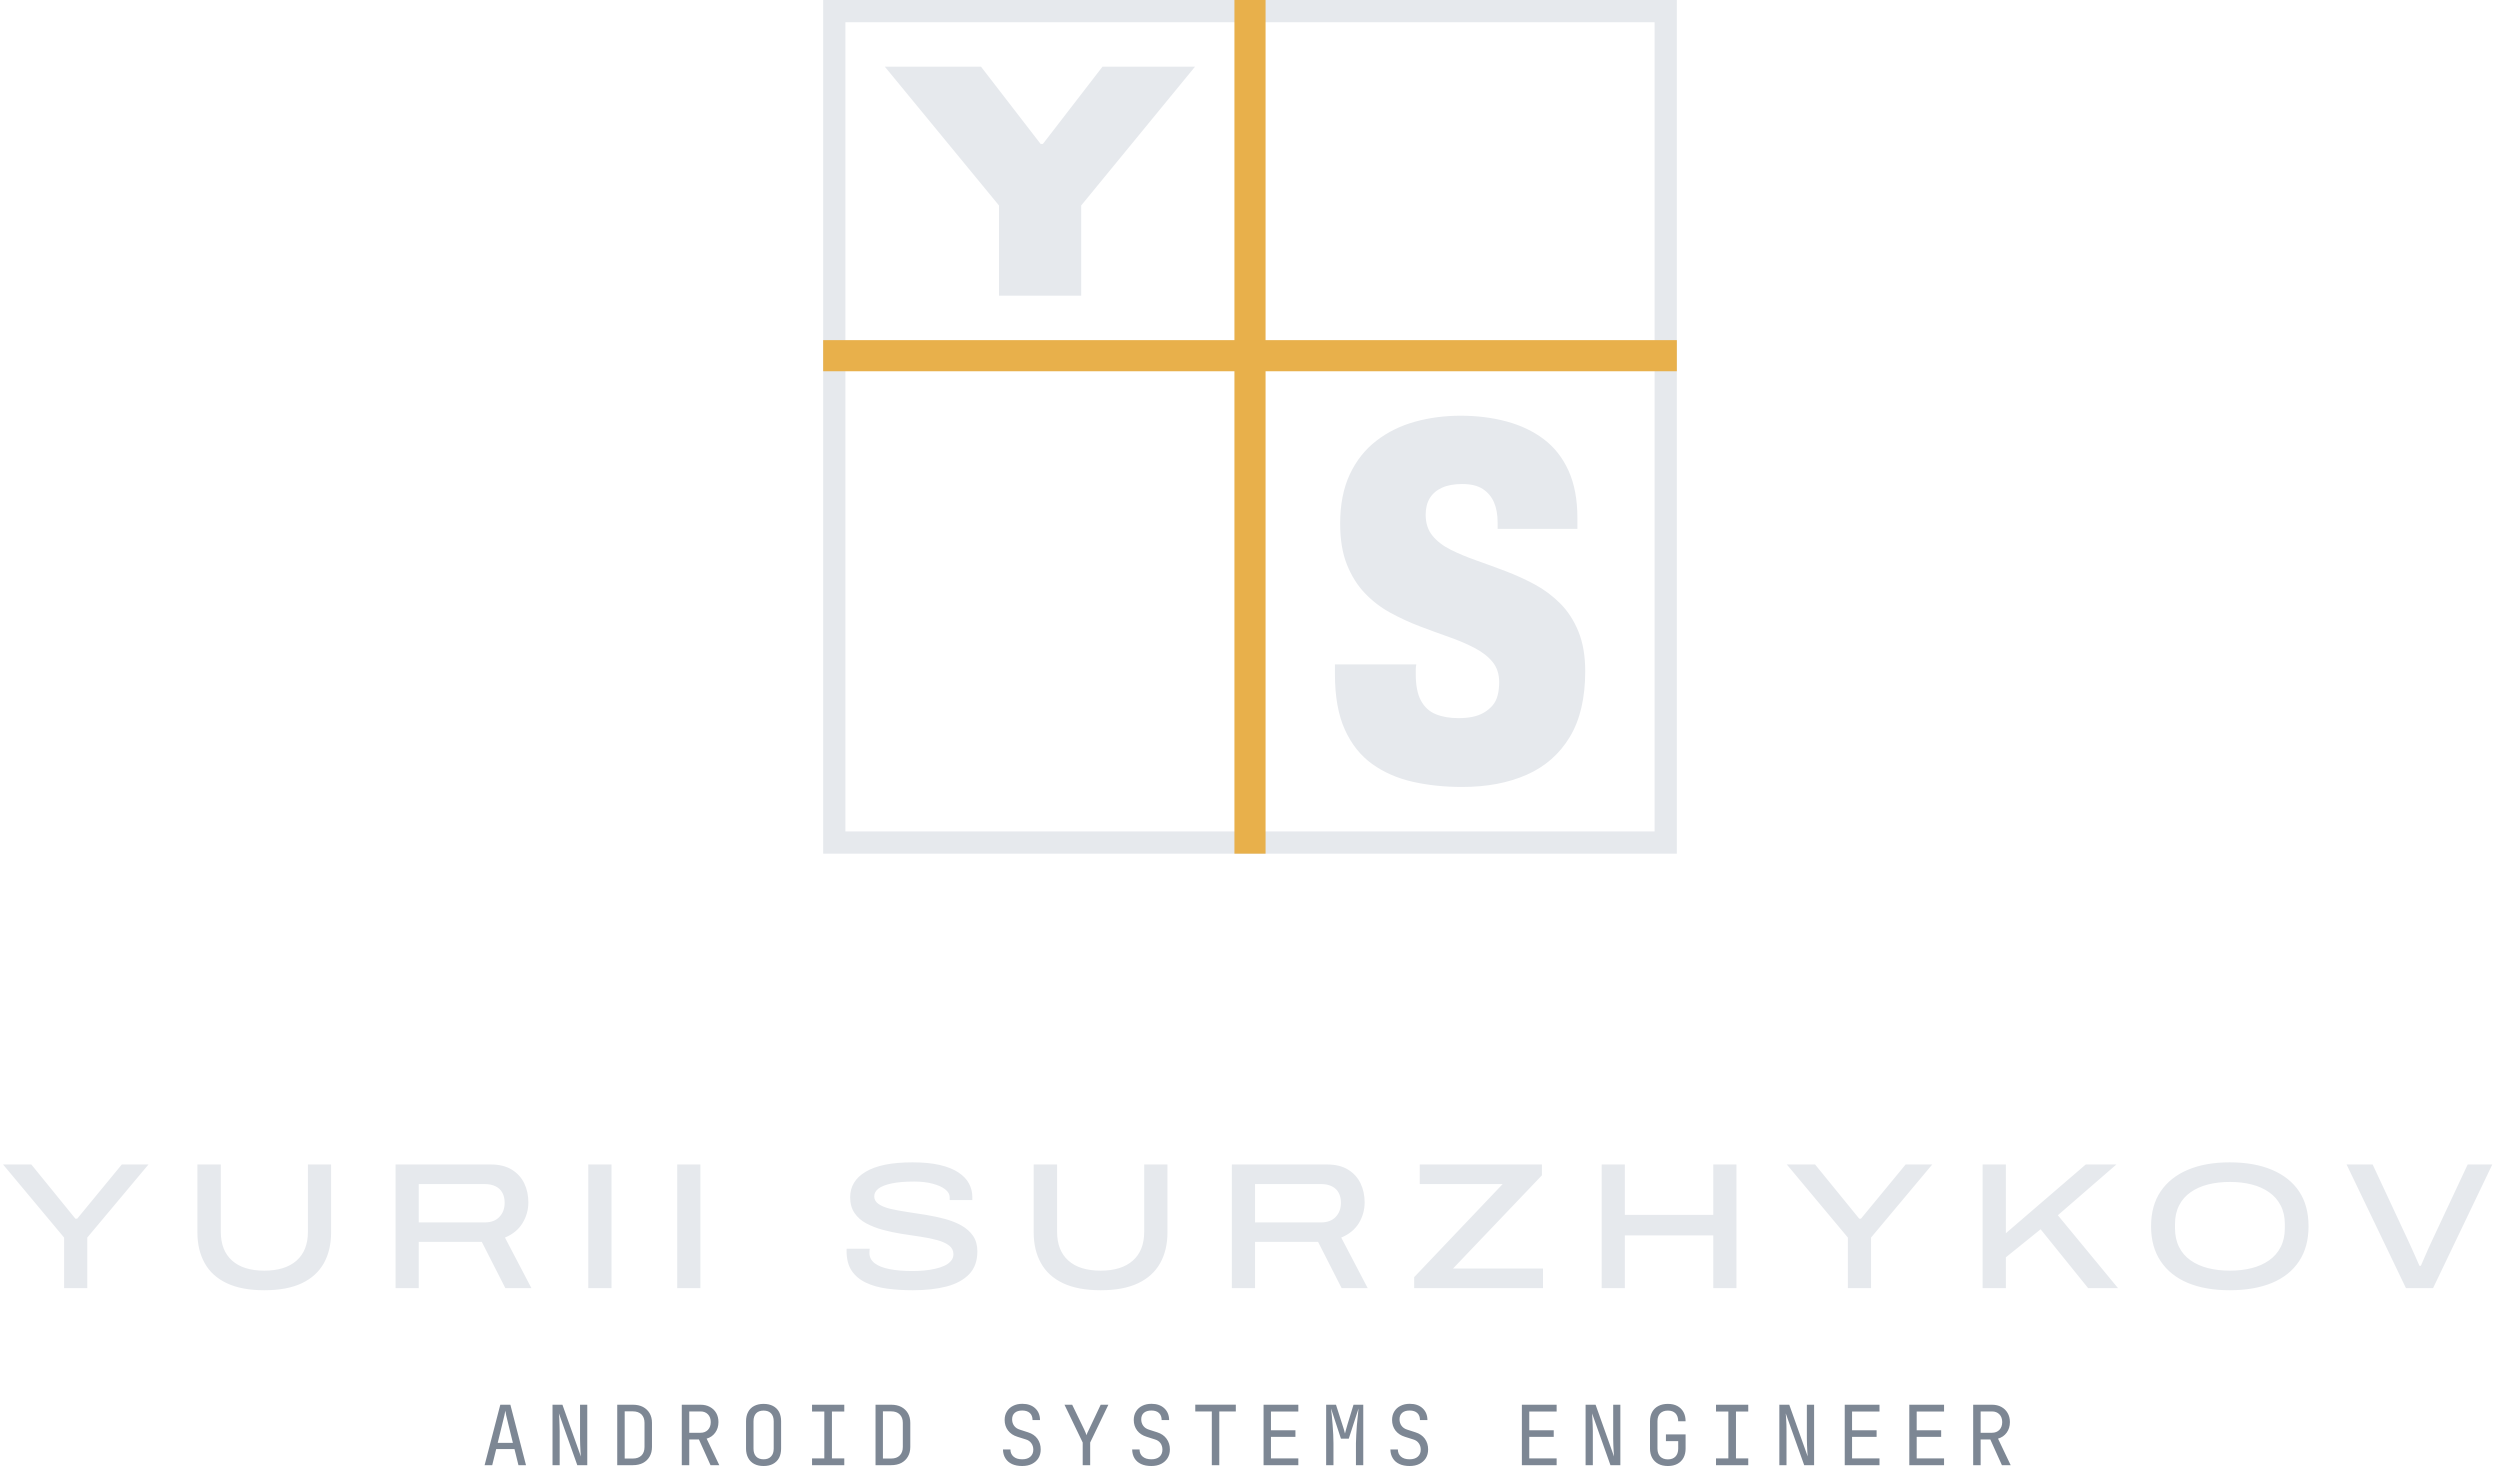
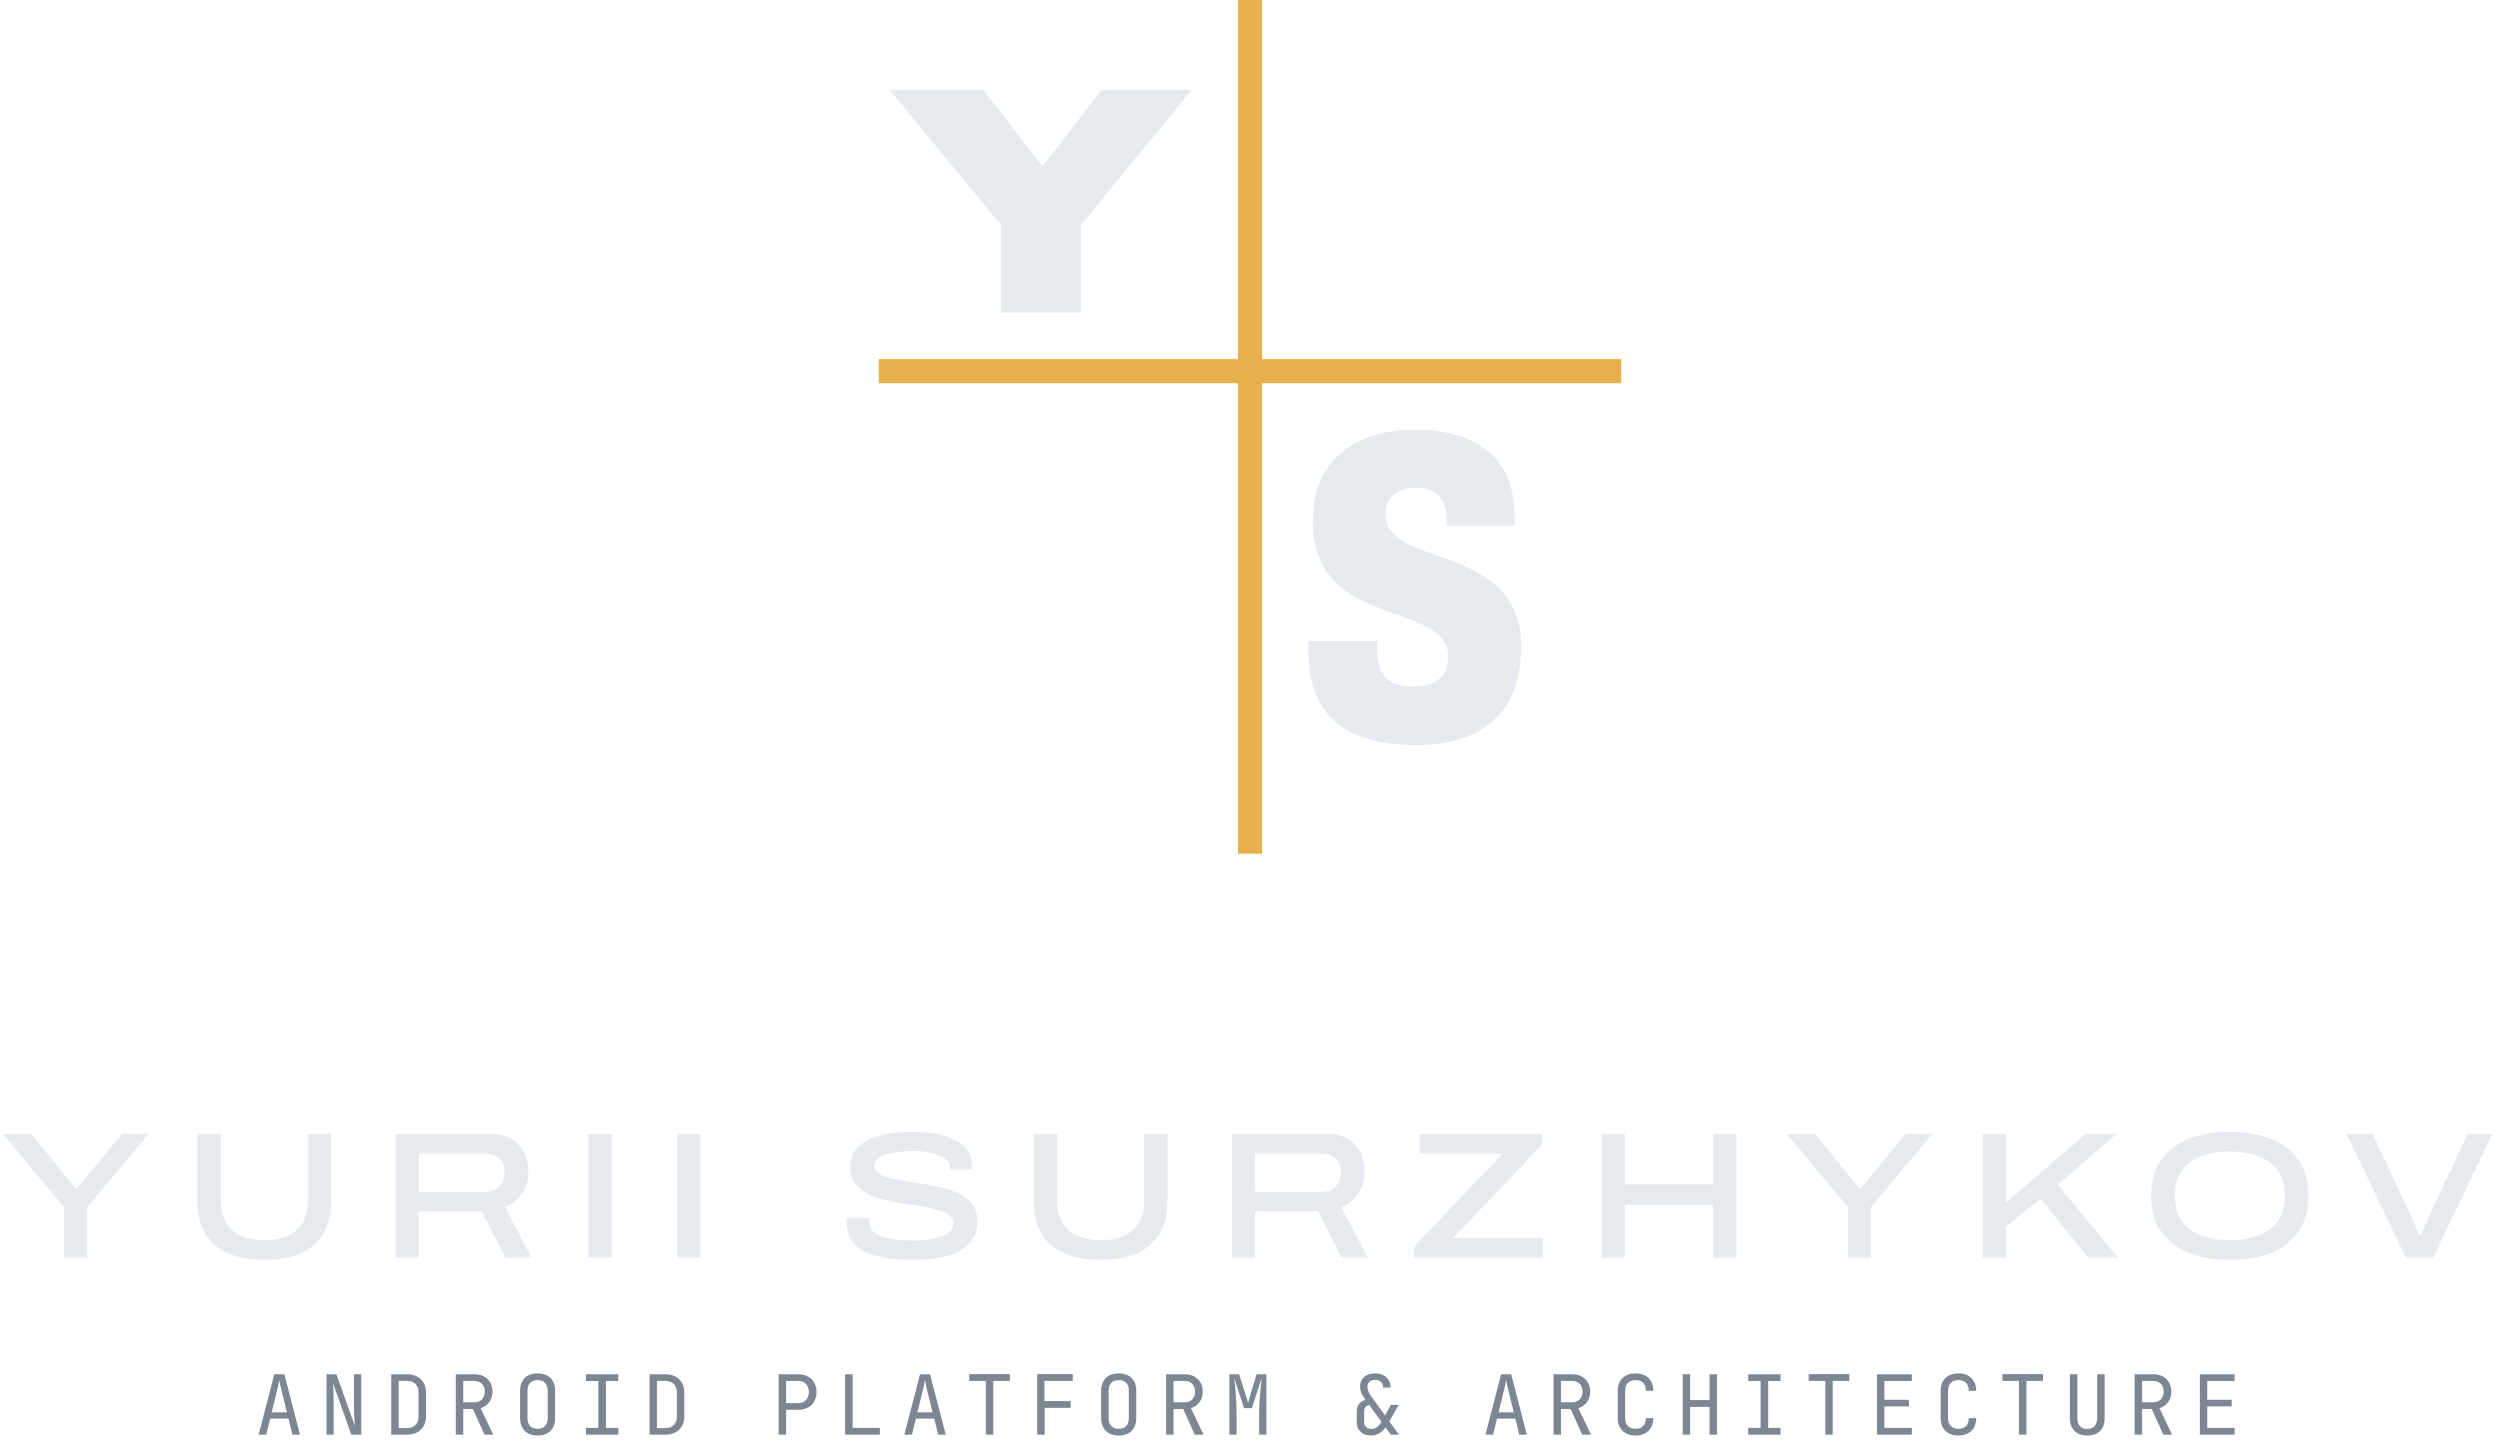
- <svg xmlns="http://www.w3.org/2000/svg" width="328" height="193" viewBox="0 0 328 193">
-   <g transform="translate(108 0) scale(1.166667)">
-     <rect x="1.25" y="1.25" width="93.5" height="93.5" fill="none" stroke="#E6E9ED" stroke-width="2.5" />
-     <rect x="46.25" y="0" width="3.5" height="96" fill="#E8B04B" />
-     <rect x="0" y="38.25" width="96" height="3.5" fill="#E8B04B" />
-     <path d="M29.016 33.250L19.771 33.250L19.771 23.107L6.934 7.500L17.750 7.500L24.450 16.183L24.712 16.183L31.411 7.500L41.816 7.500L29.016 23.107" fill="#E6E9ED" />
-     <path d="M71.860 88.500Q68.869 88.500 66.289 87.914Q63.709 87.327 61.745 85.920Q59.780 84.513 58.666 82.050Q57.552 79.587 57.552 75.834Q57.552 75.658 57.552 75.307Q57.552 74.955 57.552 74.720L66.699 74.720Q66.641 75.013 66.641 75.307Q66.641 75.600 66.641 75.834Q66.641 77.711 67.227 78.795Q67.814 79.880 68.898 80.320Q69.983 80.760 71.449 80.760Q72.329 80.760 73.032 80.613Q73.736 80.467 74.293 80.144Q74.850 79.822 75.261 79.353Q75.671 78.883 75.847 78.209Q76.023 77.535 76.023 76.714Q76.023 75.365 75.290 74.456Q74.557 73.547 73.267 72.873Q71.977 72.199 70.394 71.642Q68.810 71.085 67.110 70.440Q65.409 69.795 63.797 68.915Q62.184 68.035 60.924 66.716Q59.663 65.397 58.901 63.491Q58.138 61.585 58.138 58.888Q58.138 55.663 59.223 53.347Q60.308 51.031 62.214 49.565Q64.119 48.099 66.553 47.424Q68.986 46.750 71.684 46.750Q74.440 46.750 76.844 47.395Q79.248 48.040 81.036 49.389Q82.825 50.737 83.822 52.936Q84.818 55.135 84.818 58.243L84.818 59.474L75.847 59.474L75.847 58.771Q75.847 57.422 75.436 56.484Q75.026 55.546 74.176 54.989Q73.325 54.432 71.860 54.432Q70.511 54.432 69.602 54.842Q68.693 55.252 68.224 56.015Q67.755 56.777 67.755 57.891Q67.755 59.298 68.517 60.237Q69.279 61.175 70.570 61.820Q71.860 62.465 73.443 63.022Q75.026 63.579 76.726 64.224Q78.427 64.869 80.010 65.719Q81.593 66.570 82.883 67.860Q84.173 69.150 84.936 71.026Q85.698 72.902 85.698 75.482Q85.698 79.998 83.968 82.871Q82.238 85.744 79.131 87.122Q76.023 88.500 71.860 88.500" fill="#E6E9ED" />
+ <svg xmlns="http://www.w3.org/2000/svg" width="328" height="189" viewBox="0 0 328 189">
+   <g transform="translate(115.3043 0) scale(1.217391)">
+     <rect x="38.7" y="0" width="2.6" height="92" fill="#E8B04B" />
+     <rect x="0" y="38.7" width="80" height="2.6" fill="#E8B04B" />
+     <path d="M21.770 33.700L13.153 33.700L13.153 24.247L1.188 9.700L11.270 9.700L17.514 17.793L17.758 17.793L24.002 9.700L33.700 9.700L21.770 24.247 M57.952 80.300Q55.516 80.300 53.415 79.822Q51.314 79.345 49.714 78.199Q48.115 77.053 47.207 75.047Q46.300 73.042 46.300 69.985Q46.300 69.842 46.300 69.556Q46.300 69.269 46.300 69.078L53.749 69.078Q53.702 69.317 53.702 69.556Q53.702 69.794 53.702 69.985Q53.702 71.513 54.179 72.397Q54.657 73.280 55.540 73.638Q56.424 73.997 57.617 73.997Q58.334 73.997 58.907 73.877Q59.480 73.758 59.933 73.495Q60.387 73.233 60.721 72.851Q61.056 72.469 61.199 71.919Q61.342 71.370 61.342 70.702Q61.342 69.603 60.745 68.863Q60.148 68.123 59.098 67.574Q58.047 67.025 56.758 66.571Q55.469 66.117 54.084 65.592Q52.699 65.067 51.386 64.351Q50.072 63.634 49.046 62.560Q48.019 61.485 47.398 59.933Q46.778 58.381 46.778 56.185Q46.778 53.558 47.661 51.672Q48.544 49.786 50.096 48.592Q51.648 47.398 53.630 46.849Q55.612 46.300 57.808 46.300Q60.053 46.300 62.011 46.825Q63.969 47.351 65.425 48.449Q66.881 49.547 67.693 51.338Q68.505 53.129 68.505 55.660L68.505 56.662L61.199 56.662L61.199 56.089Q61.199 54.991 60.865 54.227Q60.530 53.463 59.838 53.009Q59.146 52.556 57.952 52.556Q56.853 52.556 56.113 52.890Q55.373 53.224 54.991 53.845Q54.609 54.466 54.609 55.373Q54.609 56.519 55.230 57.283Q55.851 58.047 56.901 58.572Q57.952 59.098 59.241 59.551Q60.530 60.005 61.915 60.530Q63.300 61.056 64.589 61.748Q65.879 62.440 66.929 63.491Q67.980 64.542 68.601 66.070Q69.221 67.598 69.221 69.699Q69.221 73.376 67.813 75.716Q66.404 78.056 63.873 79.178Q61.342 80.300 57.952 80.300" fill="#E6E9ED" />
  </g>
-   <path d="M11.45 169L8.41 169L8.41 162.37L0.40 152.78L4.11 152.78L9.89 159.89L10.13 159.89L15.98 152.78L19.48 152.78L11.45 162.37M34.68 169.28Q31.71 169.28 29.76 168.36Q27.81 167.44 26.86 165.73Q25.90 164.02 25.90 161.70L25.90 152.78L28.97 152.78L28.97 161.61Q28.97 164.07 30.45 165.39Q31.92 166.71 34.68 166.71Q37.42 166.71 38.91 165.39Q40.40 164.07 40.40 161.61L40.40 152.78L43.44 152.78L43.44 161.70Q43.44 164.02 42.49 165.73Q41.53 167.44 39.60 168.36Q37.66 169.28 34.68 169.28M54.94 169L51.90 169L51.90 152.78L64.39 152.78Q66.04 152.78 67.14 153.45Q68.24 154.13 68.78 155.25Q69.32 156.37 69.32 157.76Q69.32 159.22 68.55 160.48Q67.79 161.73 66.25 162.37L69.72 169L66.30 169L63.21 162.93L54.94 162.93L54.94 169M54.94 155.35L54.94 160.38L63.61 160.38Q64.84 160.38 65.52 159.66Q66.21 158.94 66.21 157.81Q66.21 157.03 65.91 156.49Q65.62 155.94 65.03 155.65Q64.43 155.35 63.61 155.35M80.23 169L77.18 169L77.18 152.78L80.23 152.78M91.89 169L88.85 169L88.85 152.78L91.89 152.78M119.76 169.28Q117.98 169.28 116.40 169.07Q114.82 168.86 113.62 168.29Q112.41 167.72 111.74 166.72Q111.07 165.72 111.07 164.11Q111.07 164.04 111.07 163.96Q111.07 163.88 111.09 163.83L114.11 163.83Q114.09 163.92 114.08 164.07Q114.07 164.21 114.07 164.40Q114.07 165.20 114.75 165.73Q115.43 166.26 116.71 166.51Q117.98 166.76 119.71 166.76Q120.49 166.76 121.25 166.69Q122.02 166.62 122.71 166.46Q123.39 166.31 123.92 166.06Q124.45 165.81 124.77 165.43Q125.09 165.06 125.09 164.56Q125.09 163.85 124.53 163.42Q123.96 162.98 122.99 162.71Q122.02 162.44 120.81 162.26Q119.59 162.08 118.30 161.88Q117.02 161.68 115.81 161.35Q114.61 161.02 113.64 160.50Q112.67 159.98 112.11 159.14Q111.54 158.30 111.54 157.08Q111.54 156.01 112.05 155.18Q112.55 154.34 113.57 153.74Q114.58 153.13 116.12 152.81Q117.65 152.50 119.73 152.50Q121.83 152.50 123.32 152.85Q124.81 153.20 125.75 153.83Q126.70 154.46 127.13 155.28Q127.57 156.11 127.57 157.05L127.57 157.45L124.60 157.45L124.60 157.08Q124.60 156.51 124.02 156.05Q123.44 155.59 122.39 155.31Q121.34 155.02 119.94 155.02Q118.13 155.02 116.97 155.27Q115.81 155.52 115.26 155.94Q114.70 156.37 114.70 156.96Q114.70 157.57 115.26 157.96Q115.81 158.35 116.78 158.59Q117.75 158.82 118.96 159Q120.18 159.18 121.47 159.39Q122.75 159.60 123.96 159.92Q125.16 160.24 126.13 160.78Q127.10 161.33 127.67 162.15Q128.23 162.98 128.23 164.18Q128.23 166.05 127.16 167.17Q126.08 168.29 124.18 168.79Q122.28 169.28 119.76 169.28M144.41 169.28Q141.43 169.28 139.48 168.36Q137.53 167.44 136.58 165.73Q135.62 164.02 135.62 161.70L135.62 152.78L138.69 152.78L138.69 161.61Q138.69 164.07 140.17 165.39Q141.64 166.71 144.41 166.71Q147.14 166.71 148.63 165.39Q150.12 164.07 150.12 161.61L150.12 152.78L153.17 152.78L153.17 161.70Q153.17 164.02 152.21 165.73Q151.25 167.44 149.32 168.36Q147.38 169.28 144.41 169.28M164.66 169L161.62 169L161.62 152.78L174.11 152.78Q175.76 152.78 176.86 153.45Q177.96 154.13 178.50 155.25Q179.04 156.37 179.04 157.76Q179.04 159.22 178.28 160.48Q177.51 161.73 175.97 162.37L179.44 169L176.02 169L172.93 162.93L164.66 162.93L164.66 169M164.66 155.35L164.66 160.38L173.33 160.38Q174.56 160.38 175.24 159.66Q175.93 158.94 175.93 157.81Q175.93 157.03 175.63 156.49Q175.34 155.94 174.75 155.65Q174.16 155.35 173.33 155.35M202.44 169L185.54 169L185.54 167.56L197.15 155.35L186.27 155.35L186.27 152.78L202.30 152.78L202.30 154.20L190.64 166.43L202.44 166.43M213.18 169L210.14 169L210.14 152.78L213.18 152.78L213.18 159.39L224.78 159.39L224.78 152.78L227.82 152.78L227.82 169L224.78 169L224.78 162.08L213.18 162.08M245.48 169L242.44 169L242.44 162.37L234.43 152.78L238.14 152.78L243.93 159.89L244.16 159.89L250.02 152.78L253.51 152.78L245.48 162.37M263.17 169L260.12 169L260.12 152.78L263.17 152.78L263.17 161.80L273.65 152.78L277.67 152.78L269.99 159.44L277.88 169L273.96 169L267.73 161.28L263.17 164.96M292.54 169.28Q289.35 169.28 287.04 168.32Q284.73 167.35 283.48 165.47Q282.22 163.59 282.22 160.90Q282.22 158.16 283.48 156.31Q284.73 154.46 287.04 153.48Q289.35 152.50 292.54 152.50Q295.75 152.50 298.08 153.48Q300.40 154.46 301.64 156.31Q302.88 158.16 302.88 160.90Q302.88 163.59 301.64 165.47Q300.40 167.35 298.08 168.32Q295.75 169.28 292.54 169.28M292.57 166.71Q294.10 166.71 295.41 166.38Q296.72 166.05 297.70 165.36Q298.68 164.68 299.22 163.62Q299.77 162.55 299.77 161.14L299.77 160.59Q299.77 159.20 299.22 158.15Q298.68 157.10 297.70 156.42Q296.72 155.73 295.41 155.40Q294.10 155.07 292.57 155.07Q291.01 155.07 289.70 155.40Q288.39 155.73 287.41 156.42Q286.43 157.10 285.90 158.15Q285.36 159.20 285.36 160.59L285.36 161.14Q285.36 162.55 285.90 163.62Q286.43 164.68 287.41 165.36Q288.39 166.05 289.70 166.38Q291.01 166.71 292.57 166.71M319.22 169L315.66 169L307.87 152.78L311.29 152.78L315.85 162.55Q316.11 163.07 316.39 163.72Q316.67 164.37 316.96 165Q317.24 165.62 317.43 166.07L317.62 166.07Q317.81 165.65 318.07 165.03Q318.32 164.42 318.62 163.77Q318.92 163.12 319.17 162.58L323.76 152.78L326.99 152.78" fill="#E6E9ED" />
-   <path d="M64.58 192.23L63.58 192.23L65.64 184.30L66.96 184.30L69.01 192.23L68.02 192.23L67.50 190.12L65.10 190.12L64.58 192.23M65.90 186.84L65.30 189.30L67.29 189.30L66.69 186.85Q66.51 186.16 66.41 185.69Q66.32 185.22 66.30 185.08Q66.27 185.22 66.18 185.69Q66.08 186.16 65.90 186.84M73.43 192.23L72.49 192.23L72.49 184.30L73.79 184.30L76.21 191.09Q76.19 190.82 76.16 190.42Q76.14 190.02 76.12 189.58Q76.10 189.14 76.10 188.75L76.10 184.30L77.05 184.30L77.05 192.23L75.74 192.23L73.33 185.44Q73.36 185.70 73.38 186.10Q73.40 186.49 73.41 186.93Q73.43 187.37 73.43 187.78M83.03 192.23L80.98 192.23L80.98 184.30L83.03 184.30Q83.80 184.30 84.36 184.59Q84.92 184.89 85.23 185.42Q85.54 185.95 85.54 186.68L85.54 189.84Q85.54 190.57 85.23 191.10Q84.92 191.64 84.36 191.94Q83.80 192.23 83.03 192.23M81.96 185.17L81.96 191.36L83.03 191.36Q83.75 191.36 84.16 190.96Q84.56 190.56 84.56 189.84L84.56 186.68Q84.56 185.97 84.16 185.57Q83.75 185.17 83.03 185.17M90.43 192.23L89.45 192.23L89.45 184.30L91.91 184.30Q92.61 184.30 93.14 184.59Q93.68 184.88 93.97 185.39Q94.26 185.90 94.26 186.58Q94.26 187.38 93.84 187.96Q93.43 188.54 92.71 188.75L94.37 192.23L93.22 192.23L91.70 188.86L90.43 188.86L90.43 192.23M90.43 185.18L90.43 187.98L91.91 187.98Q92.51 187.98 92.88 187.60Q93.25 187.21 93.25 186.58Q93.25 185.94 92.88 185.56Q92.51 185.18 91.91 185.18M100.18 192.34Q99.47 192.34 98.95 192.07Q98.43 191.79 98.16 191.28Q97.88 190.76 97.88 190.06L97.88 186.47Q97.88 185.76 98.16 185.24Q98.43 184.73 98.95 184.46Q99.47 184.19 100.18 184.19Q100.90 184.19 101.41 184.46Q101.93 184.73 102.21 185.24Q102.48 185.76 102.48 186.46L102.48 190.06Q102.48 190.76 102.21 191.28Q101.93 191.79 101.41 192.07Q100.90 192.34 100.18 192.34M100.18 191.46Q100.82 191.46 101.16 191.09Q101.51 190.73 101.51 190.06L101.51 186.47Q101.51 185.80 101.16 185.43Q100.82 185.07 100.18 185.07Q99.55 185.07 99.20 185.43Q98.86 185.80 98.86 186.47L98.86 190.06Q98.86 190.73 99.20 191.09Q99.55 191.46 100.18 191.46M110.77 192.23L106.54 192.23L106.54 191.34L108.15 191.34L108.15 185.19L106.54 185.19L106.54 184.30L110.77 184.30L110.77 185.19L109.15 185.19L109.15 191.34L110.77 191.34M116.92 192.23L114.87 192.23L114.87 184.30L116.92 184.30Q117.69 184.30 118.25 184.59Q118.81 184.89 119.12 185.42Q119.43 185.95 119.43 186.68L119.43 189.84Q119.43 190.57 119.12 191.10Q118.81 191.64 118.25 191.94Q117.69 192.23 116.92 192.23M115.84 185.17L115.84 191.36L116.92 191.36Q117.64 191.36 118.04 190.96Q118.45 190.56 118.45 189.84L118.45 186.68Q118.45 185.97 118.04 185.57Q117.64 185.17 116.92 185.17M134.11 192.34Q133.33 192.34 132.77 192.08Q132.21 191.82 131.91 191.33Q131.60 190.84 131.59 190.17L132.57 190.17Q132.57 190.76 132.98 191.11Q133.38 191.46 134.11 191.46Q134.80 191.46 135.18 191.12Q135.57 190.78 135.57 190.19Q135.57 189.71 135.31 189.35Q135.06 188.99 134.58 188.85L133.50 188.51Q132.69 188.26 132.25 187.68Q131.81 187.09 131.81 186.30Q131.81 185.66 132.10 185.19Q132.39 184.71 132.91 184.45Q133.43 184.18 134.13 184.18Q135.18 184.18 135.81 184.76Q136.44 185.34 136.45 186.31L135.47 186.31Q135.47 185.72 135.12 185.39Q134.76 185.06 134.12 185.06Q133.49 185.06 133.14 185.36Q132.79 185.67 132.79 186.21Q132.79 186.70 133.05 187.06Q133.31 187.42 133.80 187.57L134.88 187.92Q135.68 188.17 136.11 188.76Q136.54 189.36 136.54 190.17Q136.54 190.82 136.24 191.31Q135.94 191.79 135.39 192.07Q134.84 192.34 134.11 192.34M143.03 192.23L142.05 192.23L142.05 189.26L139.66 184.30L140.67 184.30L142.25 187.56Q142.38 187.83 142.45 188.02Q142.53 188.21 142.55 188.30Q142.57 188.21 142.65 188.02Q142.74 187.83 142.87 187.56L144.41 184.30L145.42 184.30L143.03 189.26M151.06 192.34Q150.27 192.34 149.71 192.08Q149.15 191.82 148.85 191.33Q148.55 190.84 148.54 190.17L149.51 190.17Q149.51 190.76 149.92 191.11Q150.33 191.46 151.06 191.46Q151.74 191.46 152.13 191.12Q152.51 190.78 152.51 190.19Q152.51 189.71 152.26 189.35Q152 188.99 151.52 188.85L150.45 188.51Q149.63 188.26 149.19 187.68Q148.75 187.09 148.75 186.30Q148.75 185.66 149.04 185.19Q149.33 184.71 149.85 184.45Q150.37 184.18 151.08 184.18Q152.12 184.18 152.75 184.76Q153.38 185.34 153.39 186.31L152.41 186.31Q152.41 185.72 152.06 185.39Q151.71 185.06 151.07 185.06Q150.44 185.06 150.08 185.36Q149.73 185.67 149.73 186.21Q149.73 186.70 149.99 187.06Q150.25 187.42 150.74 187.57L151.83 187.92Q152.62 188.17 153.05 188.76Q153.49 189.36 153.49 190.17Q153.49 190.82 153.18 191.31Q152.88 191.79 152.33 192.07Q151.78 192.34 151.06 192.34M159.97 192.23L158.99 192.23L158.99 185.18L156.82 185.18L156.82 184.29L162.14 184.29L162.14 185.18L159.97 185.18M170.34 192.23L165.78 192.23L165.78 184.30L170.34 184.30L170.34 185.19L166.75 185.19L166.75 187.65L169.96 187.65L169.96 188.52L166.75 188.52L166.75 191.34L170.34 191.34M174.95 192.23L173.99 192.23L173.99 184.30L175.28 184.30L176.10 186.86Q176.22 187.21 176.32 187.55Q176.42 187.90 176.46 188.08Q176.51 187.90 176.60 187.55Q176.69 187.21 176.80 186.85L177.58 184.30L178.86 184.30L178.86 192.23L177.90 192.23L177.90 189.35Q177.90 188.87 177.94 188.26Q177.97 187.66 178.02 187.02Q178.08 186.39 178.14 185.80Q178.20 185.22 178.24 184.79L176.96 188.75L175.93 188.75L174.63 184.79Q174.69 185.21 174.74 185.77Q174.80 186.33 174.84 186.96Q174.88 187.58 174.92 188.20Q174.95 188.82 174.95 189.35M184.94 192.34Q184.16 192.34 183.60 192.08Q183.04 191.82 182.74 191.33Q182.43 190.84 182.42 190.17L183.40 190.17Q183.40 190.76 183.81 191.11Q184.21 191.46 184.94 191.46Q185.63 191.46 186.01 191.12Q186.40 190.78 186.40 190.19Q186.40 189.71 186.14 189.35Q185.89 188.99 185.41 188.85L184.33 188.51Q183.52 188.26 183.08 187.68Q182.64 187.09 182.64 186.30Q182.64 185.66 182.93 185.19Q183.22 184.71 183.74 184.45Q184.26 184.18 184.96 184.18Q186.01 184.18 186.64 184.76Q187.27 185.34 187.28 186.31L186.30 186.31Q186.30 185.72 185.95 185.39Q185.59 185.06 184.95 185.06Q184.32 185.06 183.97 185.36Q183.62 185.67 183.62 186.21Q183.62 186.70 183.88 187.06Q184.14 187.42 184.63 187.57L185.71 187.92Q186.51 188.17 186.94 188.76Q187.37 189.36 187.37 190.17Q187.37 190.82 187.07 191.31Q186.77 191.79 186.22 192.07Q185.67 192.34 184.94 192.34M204.23 192.23L199.67 192.23L199.67 184.30L204.23 184.30L204.23 185.19L200.64 185.19L200.64 187.65L203.85 187.65L203.85 188.52L200.64 188.52L200.64 191.34L204.23 191.34M208.98 192.23L208.03 192.23L208.03 184.30L209.34 184.30L211.76 191.09Q211.74 190.82 211.71 190.42Q211.68 190.02 211.67 189.58Q211.65 189.14 211.65 188.75L211.65 184.30L212.59 184.30L212.59 192.23L211.29 192.23L208.88 185.44Q208.90 185.70 208.92 186.10Q208.95 186.49 208.96 186.93Q208.98 187.37 208.98 187.78M218.83 192.34Q218.11 192.34 217.59 192.07Q217.06 191.79 216.77 191.28Q216.48 190.76 216.48 190.06L216.48 186.47Q216.48 185.76 216.77 185.24Q217.06 184.73 217.59 184.46Q218.11 184.19 218.83 184.19Q219.55 184.19 220.07 184.47Q220.59 184.75 220.87 185.26Q221.15 185.77 221.15 186.47L220.18 186.47Q220.18 185.80 219.82 185.43Q219.47 185.07 218.83 185.07Q218.19 185.07 217.82 185.43Q217.46 185.79 217.46 186.46L217.46 190.06Q217.46 190.73 217.82 191.10Q218.19 191.47 218.83 191.47Q219.47 191.47 219.82 191.10Q220.18 190.73 220.18 190.06L220.18 189.08L218.57 189.08L218.57 188.19L221.15 188.19L221.15 190.06Q221.15 190.75 220.87 191.27Q220.59 191.78 220.07 192.06Q219.55 192.34 218.83 192.34M229.37 192.23L225.14 192.23L225.14 191.34L226.76 191.34L226.76 185.19L225.14 185.19L225.14 184.30L229.37 184.30L229.37 185.19L227.76 185.19L227.76 191.34L229.37 191.34M234.39 192.23L233.45 192.23L233.45 184.30L234.75 184.30L237.17 191.09Q237.15 190.82 237.12 190.42Q237.10 190.02 237.08 189.58Q237.06 189.14 237.06 188.75L237.06 184.30L238.01 184.30L238.01 192.23L236.71 192.23L234.29 185.44Q234.32 185.70 234.34 186.10Q234.36 186.49 234.38 186.93Q234.39 187.37 234.39 187.78M246.59 192.23L242.03 192.23L242.03 184.30L246.59 184.30L246.59 185.19L242.99 185.19L242.99 187.65L246.21 187.65L246.21 188.52L242.99 188.52L242.99 191.34L246.59 191.34M255.06 192.23L250.50 192.23L250.50 184.30L255.06 184.30L255.06 185.19L251.47 185.19L251.47 187.65L254.68 187.65L254.68 188.52L251.47 188.52L251.47 191.34L255.06 191.34M259.86 192.23L258.88 192.23L258.88 184.30L261.34 184.30Q262.05 184.30 262.58 184.59Q263.11 184.88 263.40 185.39Q263.70 185.90 263.70 186.58Q263.70 187.38 263.28 187.96Q262.86 188.54 262.14 188.75L263.80 192.23L262.65 192.23L261.13 188.86L259.86 188.86L259.86 192.23M259.86 185.18L259.86 187.98L261.34 187.98Q261.95 187.98 262.32 187.60Q262.69 187.21 262.69 186.58Q262.69 185.94 262.32 185.56Q261.95 185.18 261.34 185.18" fill="#7D8794" />
+   <path d="M11.45 165L8.41 165L8.41 158.37L0.40 148.78L4.11 148.78L9.89 155.89L10.13 155.89L15.98 148.78L19.48 148.78L11.45 158.37M34.68 165.28Q31.71 165.28 29.76 164.36Q27.81 163.44 26.86 161.73Q25.90 160.02 25.90 157.70L25.90 148.78L28.97 148.78L28.97 157.61Q28.97 160.07 30.45 161.39Q31.92 162.71 34.68 162.71Q37.42 162.71 38.91 161.39Q40.40 160.07 40.40 157.61L40.40 148.78L43.44 148.78L43.44 157.70Q43.44 160.02 42.49 161.73Q41.53 163.44 39.60 164.36Q37.66 165.28 34.68 165.28M54.94 165L51.90 165L51.90 148.78L64.39 148.78Q66.04 148.78 67.14 149.45Q68.24 150.13 68.78 151.25Q69.32 152.37 69.32 153.76Q69.32 155.22 68.55 156.48Q67.79 157.73 66.25 158.37L69.72 165L66.30 165L63.21 158.93L54.94 158.93L54.94 165M54.94 151.35L54.94 156.38L63.61 156.38Q64.84 156.38 65.52 155.66Q66.21 154.94 66.21 153.81Q66.21 153.03 65.91 152.49Q65.62 151.94 65.03 151.65Q64.43 151.35 63.61 151.35M80.23 165L77.18 165L77.18 148.78L80.23 148.78M91.89 165L88.85 165L88.85 148.78L91.89 148.78M119.76 165.28Q117.98 165.28 116.40 165.07Q114.82 164.86 113.62 164.29Q112.41 163.72 111.74 162.72Q111.07 161.72 111.07 160.11Q111.07 160.04 111.07 159.96Q111.07 159.88 111.09 159.83L114.11 159.83Q114.09 159.92 114.08 160.07Q114.07 160.21 114.07 160.40Q114.07 161.20 114.75 161.73Q115.43 162.26 116.71 162.51Q117.98 162.76 119.71 162.76Q120.49 162.76 121.25 162.69Q122.02 162.62 122.71 162.46Q123.39 162.31 123.92 162.06Q124.45 161.81 124.77 161.43Q125.09 161.06 125.09 160.56Q125.09 159.85 124.53 159.42Q123.96 158.98 122.99 158.71Q122.02 158.44 120.81 158.26Q119.59 158.08 118.30 157.88Q117.02 157.68 115.81 157.35Q114.61 157.02 113.64 156.50Q112.67 155.98 112.11 155.14Q111.54 154.30 111.54 153.08Q111.54 152.01 112.05 151.18Q112.55 150.34 113.57 149.74Q114.58 149.13 116.12 148.81Q117.65 148.50 119.73 148.50Q121.83 148.50 123.32 148.85Q124.81 149.20 125.75 149.83Q126.70 150.46 127.13 151.28Q127.57 152.11 127.57 153.05L127.57 153.45L124.60 153.45L124.60 153.08Q124.60 152.51 124.02 152.05Q123.44 151.59 122.39 151.31Q121.34 151.02 119.94 151.02Q118.13 151.02 116.97 151.27Q115.81 151.52 115.26 151.94Q114.70 152.37 114.70 152.96Q114.70 153.57 115.26 153.96Q115.81 154.35 116.78 154.59Q117.75 154.82 118.96 155Q120.18 155.18 121.47 155.39Q122.75 155.60 123.96 155.92Q125.16 156.24 126.13 156.78Q127.10 157.33 127.67 158.15Q128.23 158.98 128.23 160.18Q128.23 162.05 127.16 163.17Q126.08 164.29 124.18 164.79Q122.28 165.28 119.76 165.28M144.41 165.28Q141.43 165.28 139.48 164.36Q137.53 163.44 136.58 161.73Q135.62 160.02 135.62 157.70L135.62 148.78L138.69 148.78L138.69 157.61Q138.69 160.07 140.17 161.39Q141.64 162.71 144.41 162.71Q147.14 162.71 148.63 161.39Q150.12 160.07 150.12 157.61L150.12 148.78L153.17 148.78L153.17 157.70Q153.17 160.02 152.21 161.73Q151.25 163.44 149.32 164.36Q147.38 165.28 144.41 165.28M164.66 165L161.62 165L161.62 148.78L174.11 148.78Q175.76 148.78 176.86 149.45Q177.96 150.13 178.50 151.25Q179.04 152.37 179.04 153.76Q179.04 155.22 178.28 156.48Q177.51 157.73 175.97 158.37L179.44 165L176.02 165L172.93 158.93L164.66 158.93L164.66 165M164.66 151.35L164.66 156.38L173.33 156.38Q174.56 156.38 175.24 155.66Q175.93 154.94 175.93 153.81Q175.93 153.03 175.63 152.49Q175.34 151.94 174.75 151.65Q174.16 151.35 173.33 151.35M202.44 165L185.54 165L185.54 163.56L197.15 151.35L186.27 151.35L186.27 148.78L202.30 148.78L202.30 150.20L190.64 162.43L202.44 162.43M213.18 165L210.14 165L210.14 148.78L213.18 148.78L213.18 155.39L224.78 155.39L224.78 148.78L227.82 148.78L227.82 165L224.78 165L224.78 158.08L213.18 158.08M245.48 165L242.44 165L242.44 158.37L234.43 148.78L238.14 148.78L243.93 155.89L244.16 155.89L250.02 148.78L253.51 148.78L245.48 158.37M263.17 165L260.12 165L260.12 148.78L263.17 148.78L263.17 157.80L273.65 148.78L277.67 148.78L269.99 155.44L277.88 165L273.96 165L267.73 157.28L263.17 160.96M292.54 165.28Q289.35 165.28 287.04 164.32Q284.73 163.35 283.48 161.47Q282.22 159.59 282.22 156.90Q282.22 154.16 283.48 152.31Q284.73 150.46 287.04 149.48Q289.35 148.50 292.54 148.50Q295.75 148.50 298.08 149.48Q300.40 150.46 301.64 152.31Q302.88 154.16 302.88 156.90Q302.88 159.59 301.64 161.47Q300.40 163.35 298.08 164.32Q295.75 165.28 292.54 165.28M292.57 162.71Q294.10 162.71 295.41 162.38Q296.72 162.05 297.70 161.36Q298.68 160.68 299.22 159.62Q299.77 158.55 299.77 157.14L299.77 156.59Q299.77 155.20 299.22 154.15Q298.68 153.10 297.70 152.42Q296.72 151.73 295.41 151.40Q294.10 151.07 292.57 151.07Q291.01 151.07 289.70 151.40Q288.39 151.73 287.41 152.42Q286.43 153.10 285.90 154.15Q285.36 155.20 285.36 156.59L285.36 157.14Q285.36 158.55 285.90 159.62Q286.43 160.68 287.41 161.36Q288.39 162.05 289.70 162.38Q291.01 162.71 292.57 162.71M319.22 165L315.66 165L307.87 148.78L311.29 148.78L315.85 158.55Q316.11 159.07 316.39 159.72Q316.67 160.37 316.96 161Q317.24 161.62 317.43 162.07L317.62 162.07Q317.81 161.65 318.07 161.03Q318.32 160.42 318.62 159.77Q318.92 159.12 319.17 158.58L323.76 148.78L326.99 148.78" fill="#E6E9ED" />
+   <path d="M34.93 188.23L33.93 188.23L35.99 180.30L37.31 180.30L39.36 188.23L38.37 188.23L37.85 186.12L35.45 186.12L34.93 188.23M36.25 182.84L35.65 185.30L37.64 185.30L37.04 182.85Q36.86 182.16 36.76 181.69Q36.67 181.22 36.64 181.08Q36.62 181.22 36.52 181.69Q36.43 182.16 36.25 182.84M43.78 188.23L42.84 188.23L42.84 180.30L44.14 180.30L46.56 187.09Q46.54 186.82 46.51 186.42Q46.48 186.02 46.47 185.58Q46.45 185.14 46.45 184.75L46.45 180.30L47.40 180.30L47.40 188.23L46.09 188.23L43.68 181.44Q43.70 181.70 43.73 182.10Q43.75 182.49 43.76 182.93Q43.78 183.37 43.78 183.78M53.38 188.23L51.33 188.23L51.33 180.30L53.38 180.30Q54.15 180.30 54.71 180.59Q55.27 180.89 55.58 181.42Q55.89 181.95 55.89 182.68L55.89 185.84Q55.89 186.57 55.58 187.10Q55.27 187.64 54.71 187.94Q54.15 188.23 53.38 188.23M52.31 181.17L52.31 187.36L53.38 187.36Q54.10 187.36 54.51 186.96Q54.91 186.56 54.91 185.84L54.91 182.68Q54.91 181.97 54.51 181.57Q54.10 181.17 53.38 181.17M60.78 188.23L59.80 188.23L59.80 180.30L62.25 180.30Q62.96 180.30 63.49 180.59Q64.03 180.88 64.32 181.39Q64.61 181.90 64.61 182.58Q64.61 183.38 64.19 183.96Q63.78 184.54 63.06 184.75L64.72 188.23L63.57 188.23L62.05 184.86L60.78 184.86L60.78 188.23M60.78 181.18L60.78 183.98L62.25 183.98Q62.86 183.98 63.23 183.60Q63.60 183.21 63.60 182.58Q63.60 181.94 63.23 181.56Q62.86 181.18 62.25 181.18M70.53 188.34Q69.81 188.34 69.30 188.07Q68.78 187.79 68.51 187.28Q68.23 186.76 68.23 186.06L68.23 182.47Q68.23 181.76 68.51 181.24Q68.78 180.73 69.30 180.46Q69.81 180.19 70.53 180.19Q71.25 180.19 71.76 180.46Q72.28 180.73 72.56 181.24Q72.83 181.76 72.83 182.46L72.83 186.06Q72.83 186.76 72.56 187.28Q72.28 187.79 71.76 188.07Q71.25 188.34 70.53 188.34M70.53 187.46Q71.17 187.46 71.51 187.09Q71.86 186.73 71.86 186.06L71.86 182.47Q71.86 181.80 71.51 181.43Q71.17 181.07 70.53 181.07Q69.90 181.07 69.55 181.43Q69.21 181.80 69.21 182.47L69.21 186.06Q69.21 186.73 69.55 187.09Q69.90 187.46 70.53 187.46M81.12 188.23L76.88 188.23L76.88 187.34L78.50 187.34L78.50 181.19L76.88 181.19L76.88 180.30L81.12 180.30L81.12 181.19L79.50 181.19L79.50 187.34L81.12 187.34M87.27 188.23L85.22 188.23L85.22 180.30L87.27 180.30Q88.04 180.30 88.60 180.59Q89.16 180.89 89.47 181.42Q89.78 181.95 89.78 182.68L89.78 185.84Q89.78 186.57 89.47 187.10Q89.16 187.64 88.60 187.94Q88.04 188.23 87.27 188.23M86.19 181.17L86.19 187.36L87.27 187.36Q87.98 187.36 88.39 186.96Q88.80 186.56 88.80 185.84L88.80 182.68Q88.80 181.97 88.39 181.57Q87.98 181.17 87.27 181.17M103.14 188.23L102.16 188.23L102.16 180.30L104.71 180.30Q105.45 180.30 105.99 180.59Q106.54 180.88 106.83 181.40Q107.13 181.92 107.13 182.64Q107.13 183.34 106.83 183.87Q106.54 184.39 105.99 184.68Q105.45 184.97 104.71 184.97L103.14 184.97L103.14 188.23M103.14 181.18L103.14 184.09L104.71 184.09Q105.35 184.09 105.74 183.69Q106.12 183.30 106.12 182.64Q106.12 181.96 105.74 181.57Q105.35 181.18 104.71 181.18M115.44 188.23L110.88 188.23L110.88 180.30L111.86 180.30L111.86 187.34L115.44 187.34M119.65 188.23L118.65 188.23L120.71 180.30L122.02 180.30L124.08 188.23L123.09 188.23L122.57 186.12L120.17 186.12L119.65 188.23M120.97 182.84L120.36 185.30L122.36 185.30L121.75 182.85Q121.58 182.16 121.48 181.69Q121.38 181.22 121.36 181.08Q121.34 181.22 121.24 181.69Q121.14 182.16 120.97 182.84M130.32 188.23L129.34 188.23L129.34 181.18L127.17 181.18L127.17 180.29L132.49 180.29L132.49 181.18L130.32 181.18M137.06 188.23L136.08 188.23L136.08 180.29L140.75 180.29L140.75 181.18L137.03 181.18L137.03 183.82L140.47 183.82L140.47 184.71L137.06 184.71M146.78 188.34Q146.06 188.34 145.54 188.07Q145.03 187.79 144.75 187.28Q144.47 186.76 144.47 186.06L144.47 182.47Q144.47 181.76 144.75 181.24Q145.03 180.73 145.54 180.46Q146.06 180.19 146.78 180.19Q147.49 180.19 148.01 180.46Q148.52 180.73 148.80 181.24Q149.08 181.76 149.08 182.46L149.08 186.06Q149.08 186.76 148.80 187.28Q148.52 187.79 148.01 188.07Q147.49 188.34 146.78 188.34M146.78 187.46Q147.42 187.46 147.76 187.09Q148.10 186.73 148.10 186.06L148.10 182.47Q148.10 181.80 147.76 181.43Q147.42 181.07 146.78 181.07Q146.15 181.07 145.80 181.43Q145.45 181.80 145.45 182.47L145.45 186.06Q145.45 186.73 145.80 187.09Q146.15 187.46 146.78 187.46M153.97 188.23L152.99 188.23L152.99 180.30L155.44 180.30Q156.15 180.30 156.68 180.59Q157.21 180.88 157.51 181.39Q157.80 181.90 157.80 182.58Q157.80 183.38 157.38 183.96Q156.96 184.54 156.25 184.75L157.91 188.23L156.76 188.23L155.24 184.86L153.97 184.86L153.97 188.23M153.97 181.18L153.97 183.98L155.44 183.98Q156.05 183.98 156.42 183.60Q156.79 183.21 156.79 182.58Q156.79 181.94 156.42 181.56Q156.05 181.18 155.44 181.18M162.24 188.23L161.29 188.23L161.29 180.30L162.57 180.30L163.39 182.86Q163.51 183.21 163.61 183.55Q163.71 183.90 163.75 184.08Q163.81 183.90 163.89 183.55Q163.98 183.21 164.09 182.85L164.87 180.30L166.15 180.30L166.15 188.23L165.20 188.23L165.20 185.35Q165.20 184.87 165.23 184.26Q165.26 183.66 165.32 183.02Q165.37 182.39 165.43 181.80Q165.49 181.22 165.53 180.79L164.25 184.75L163.22 184.75L161.93 180.79Q161.98 181.21 162.04 181.77Q162.09 182.33 162.13 182.96Q162.18 183.58 162.21 184.20Q162.24 184.82 162.24 185.35M179.90 188.34Q179.01 188.34 178.51 187.86Q178 187.38 178 186.55L178 185.19Q178 184.61 178.30 184.22Q178.60 183.82 179.15 183.66L179.08 183.55Q178.74 183.09 178.59 182.70Q178.44 182.31 178.44 181.92Q178.44 181.40 178.68 181.01Q178.92 180.61 179.36 180.40Q179.80 180.19 180.39 180.19Q181.02 180.19 181.48 180.42Q181.94 180.65 182.19 181.06Q182.44 181.47 182.44 182.05L181.47 182.05Q181.47 181.73 181.34 181.51Q181.21 181.28 180.97 181.16Q180.73 181.04 180.39 181.04Q180.10 181.04 179.88 181.15Q179.65 181.26 179.53 181.46Q179.41 181.66 179.41 181.94Q179.41 182.21 179.53 182.53Q179.64 182.84 179.85 183.12L181.72 185.70L182.49 184.32L183.51 184.32L182.28 186.48L183.55 188.23L182.48 188.23L181.79 187.28Q180.99 188.34 179.90 188.34M179.96 187.47Q180.33 187.47 180.67 187.22Q181.01 186.98 181.25 186.55L179.65 184.34Q179.32 184.39 179.15 184.61Q178.98 184.83 178.98 185.19L178.98 186.55Q178.98 186.98 179.23 187.22Q179.49 187.47 179.96 187.47M195.89 188.23L194.89 188.23L196.95 180.30L198.27 180.30L200.32 188.23L199.33 188.23L198.81 186.12L196.41 186.12L195.89 188.23M197.22 182.84L196.61 185.30L198.61 185.30L198 182.85Q197.82 182.16 197.73 181.69Q197.63 181.22 197.61 181.08Q197.58 181.22 197.49 181.69Q197.39 182.16 197.22 182.84M204.80 188.23L203.82 188.23L203.82 180.30L206.27 180.30Q206.98 180.30 207.51 180.59Q208.04 180.88 208.34 181.39Q208.63 181.90 208.63 182.58Q208.63 183.38 208.21 183.96Q207.79 184.54 207.08 184.75L208.74 188.23L207.59 188.23L206.07 184.86L204.80 184.86L204.80 188.23M204.80 181.18L204.80 183.98L206.27 183.98Q206.88 183.98 207.25 183.60Q207.62 183.21 207.62 182.58Q207.62 181.94 207.25 181.56Q206.88 181.18 206.27 181.18M214.59 188.34Q213.88 188.34 213.35 188.07Q212.82 187.79 212.53 187.28Q212.25 186.76 212.25 186.06L212.25 182.47Q212.25 181.76 212.53 181.24Q212.82 180.73 213.35 180.46Q213.88 180.19 214.59 180.19Q215.31 180.19 215.83 180.47Q216.35 180.75 216.63 181.26Q216.92 181.77 216.92 182.47L215.94 182.47Q215.94 181.80 215.59 181.43Q215.23 181.07 214.59 181.07Q213.95 181.07 213.59 181.43Q213.22 181.79 213.22 182.46L213.22 186.06Q213.22 186.73 213.59 187.09Q213.95 187.46 214.59 187.46Q215.23 187.46 215.59 187.09Q215.94 186.73 215.94 186.06L216.92 186.06Q216.92 186.75 216.63 187.27Q216.35 187.78 215.83 188.06Q215.31 188.34 214.59 188.34M221.75 188.23L220.77 188.23L220.77 180.30L221.75 180.30L221.75 183.69L224.29 183.69L224.29 180.30L225.27 180.30L225.27 188.23L224.29 188.23L224.29 184.58L221.75 184.58M233.61 188.23L229.37 188.23L229.37 187.34L230.99 187.34L230.99 181.19L229.37 181.19L229.37 180.30L233.61 180.30L233.61 181.19L231.99 181.19L231.99 187.34L233.61 187.34M240.45 188.23L239.48 188.23L239.48 181.18L237.30 181.18L237.30 180.29L242.63 180.29L242.63 181.18L240.45 181.18M250.83 188.23L246.26 188.23L246.26 180.30L250.83 180.30L250.83 181.19L247.23 181.19L247.23 183.65L250.45 183.65L250.45 184.52L247.23 184.52L247.23 187.34L250.83 187.34M256.95 188.34Q256.23 188.34 255.71 188.07Q255.18 187.79 254.89 187.28Q254.61 186.76 254.61 186.06L254.61 182.47Q254.61 181.76 254.89 181.24Q255.18 180.73 255.71 180.46Q256.23 180.19 256.95 180.19Q257.67 180.19 258.19 180.47Q258.71 180.75 258.99 181.26Q259.28 181.77 259.28 182.47L258.30 182.47Q258.30 181.80 257.95 181.43Q257.59 181.07 256.95 181.07Q256.31 181.07 255.95 181.43Q255.58 181.79 255.58 182.46L255.58 186.06Q255.58 186.73 255.95 187.09Q256.31 187.46 256.95 187.46Q257.59 187.46 257.95 187.09Q258.30 186.73 258.30 186.06L259.28 186.06Q259.28 186.75 258.99 187.27Q258.71 187.78 258.19 188.06Q257.67 188.34 256.95 188.34M265.87 188.23L264.89 188.23L264.89 181.18L262.72 181.18L262.72 180.29L268.04 180.29L268.04 181.18L265.87 181.18M273.85 188.34Q272.74 188.34 272.16 187.72Q271.57 187.11 271.57 186.06L271.57 180.30L272.55 180.30L272.55 186.06Q272.55 186.71 272.87 187.09Q273.19 187.47 273.85 187.47Q274.50 187.47 274.83 187.09Q275.15 186.71 275.15 186.06L275.15 180.30L276.13 180.30L276.13 186.06Q276.13 187.12 275.55 187.73Q274.97 188.34 273.85 188.34M281.04 188.23L280.06 188.23L280.06 180.30L282.52 180.30Q283.22 180.30 283.76 180.59Q284.29 180.88 284.58 181.39Q284.88 181.90 284.88 182.58Q284.88 183.38 284.46 183.96Q284.04 184.54 283.32 184.75L284.98 188.23L283.83 188.23L282.31 184.86L281.04 184.86L281.04 188.23M281.04 181.18L281.04 183.98L282.52 183.98Q283.13 183.98 283.50 183.60Q283.87 183.21 283.87 182.58Q283.87 181.94 283.50 181.56Q283.13 181.18 282.52 181.18M293.18 188.23L288.62 188.23L288.62 180.30L293.18 180.30L293.18 181.19L289.59 181.19L289.59 183.65L292.80 183.65L292.80 184.52L289.59 184.52L289.59 187.34L293.18 187.34" fill="#7D8794" />
</svg>
